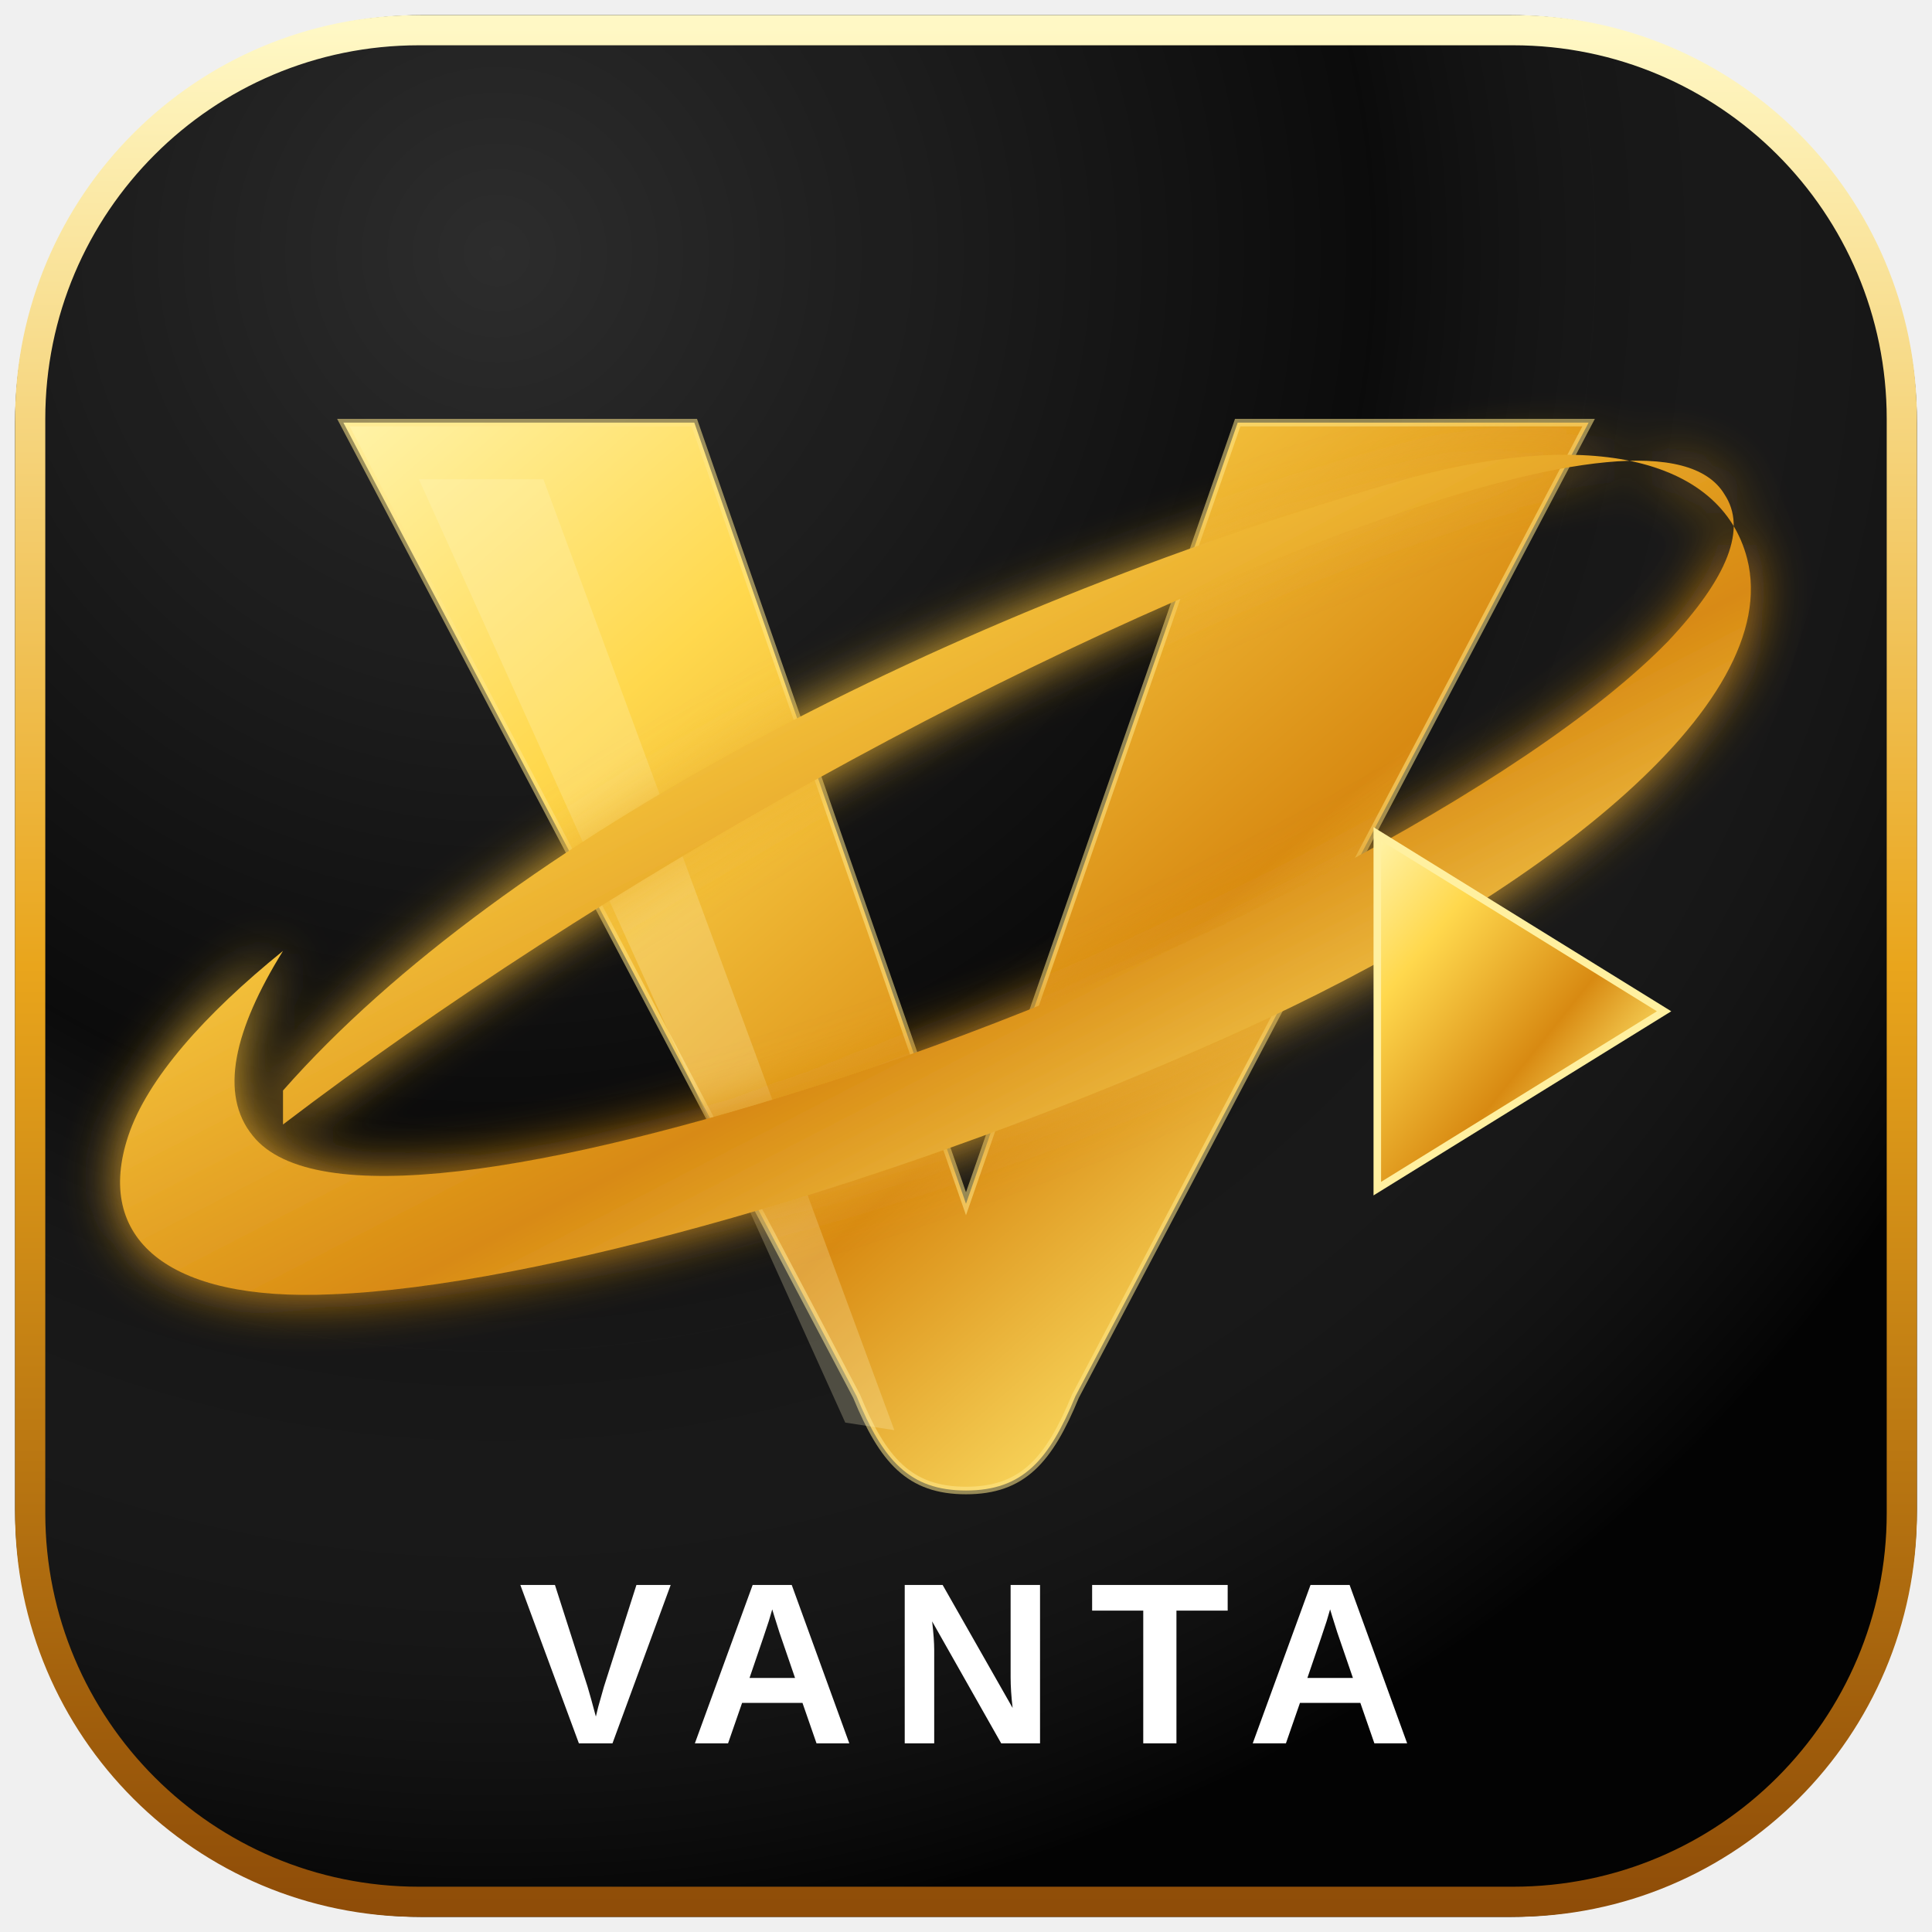
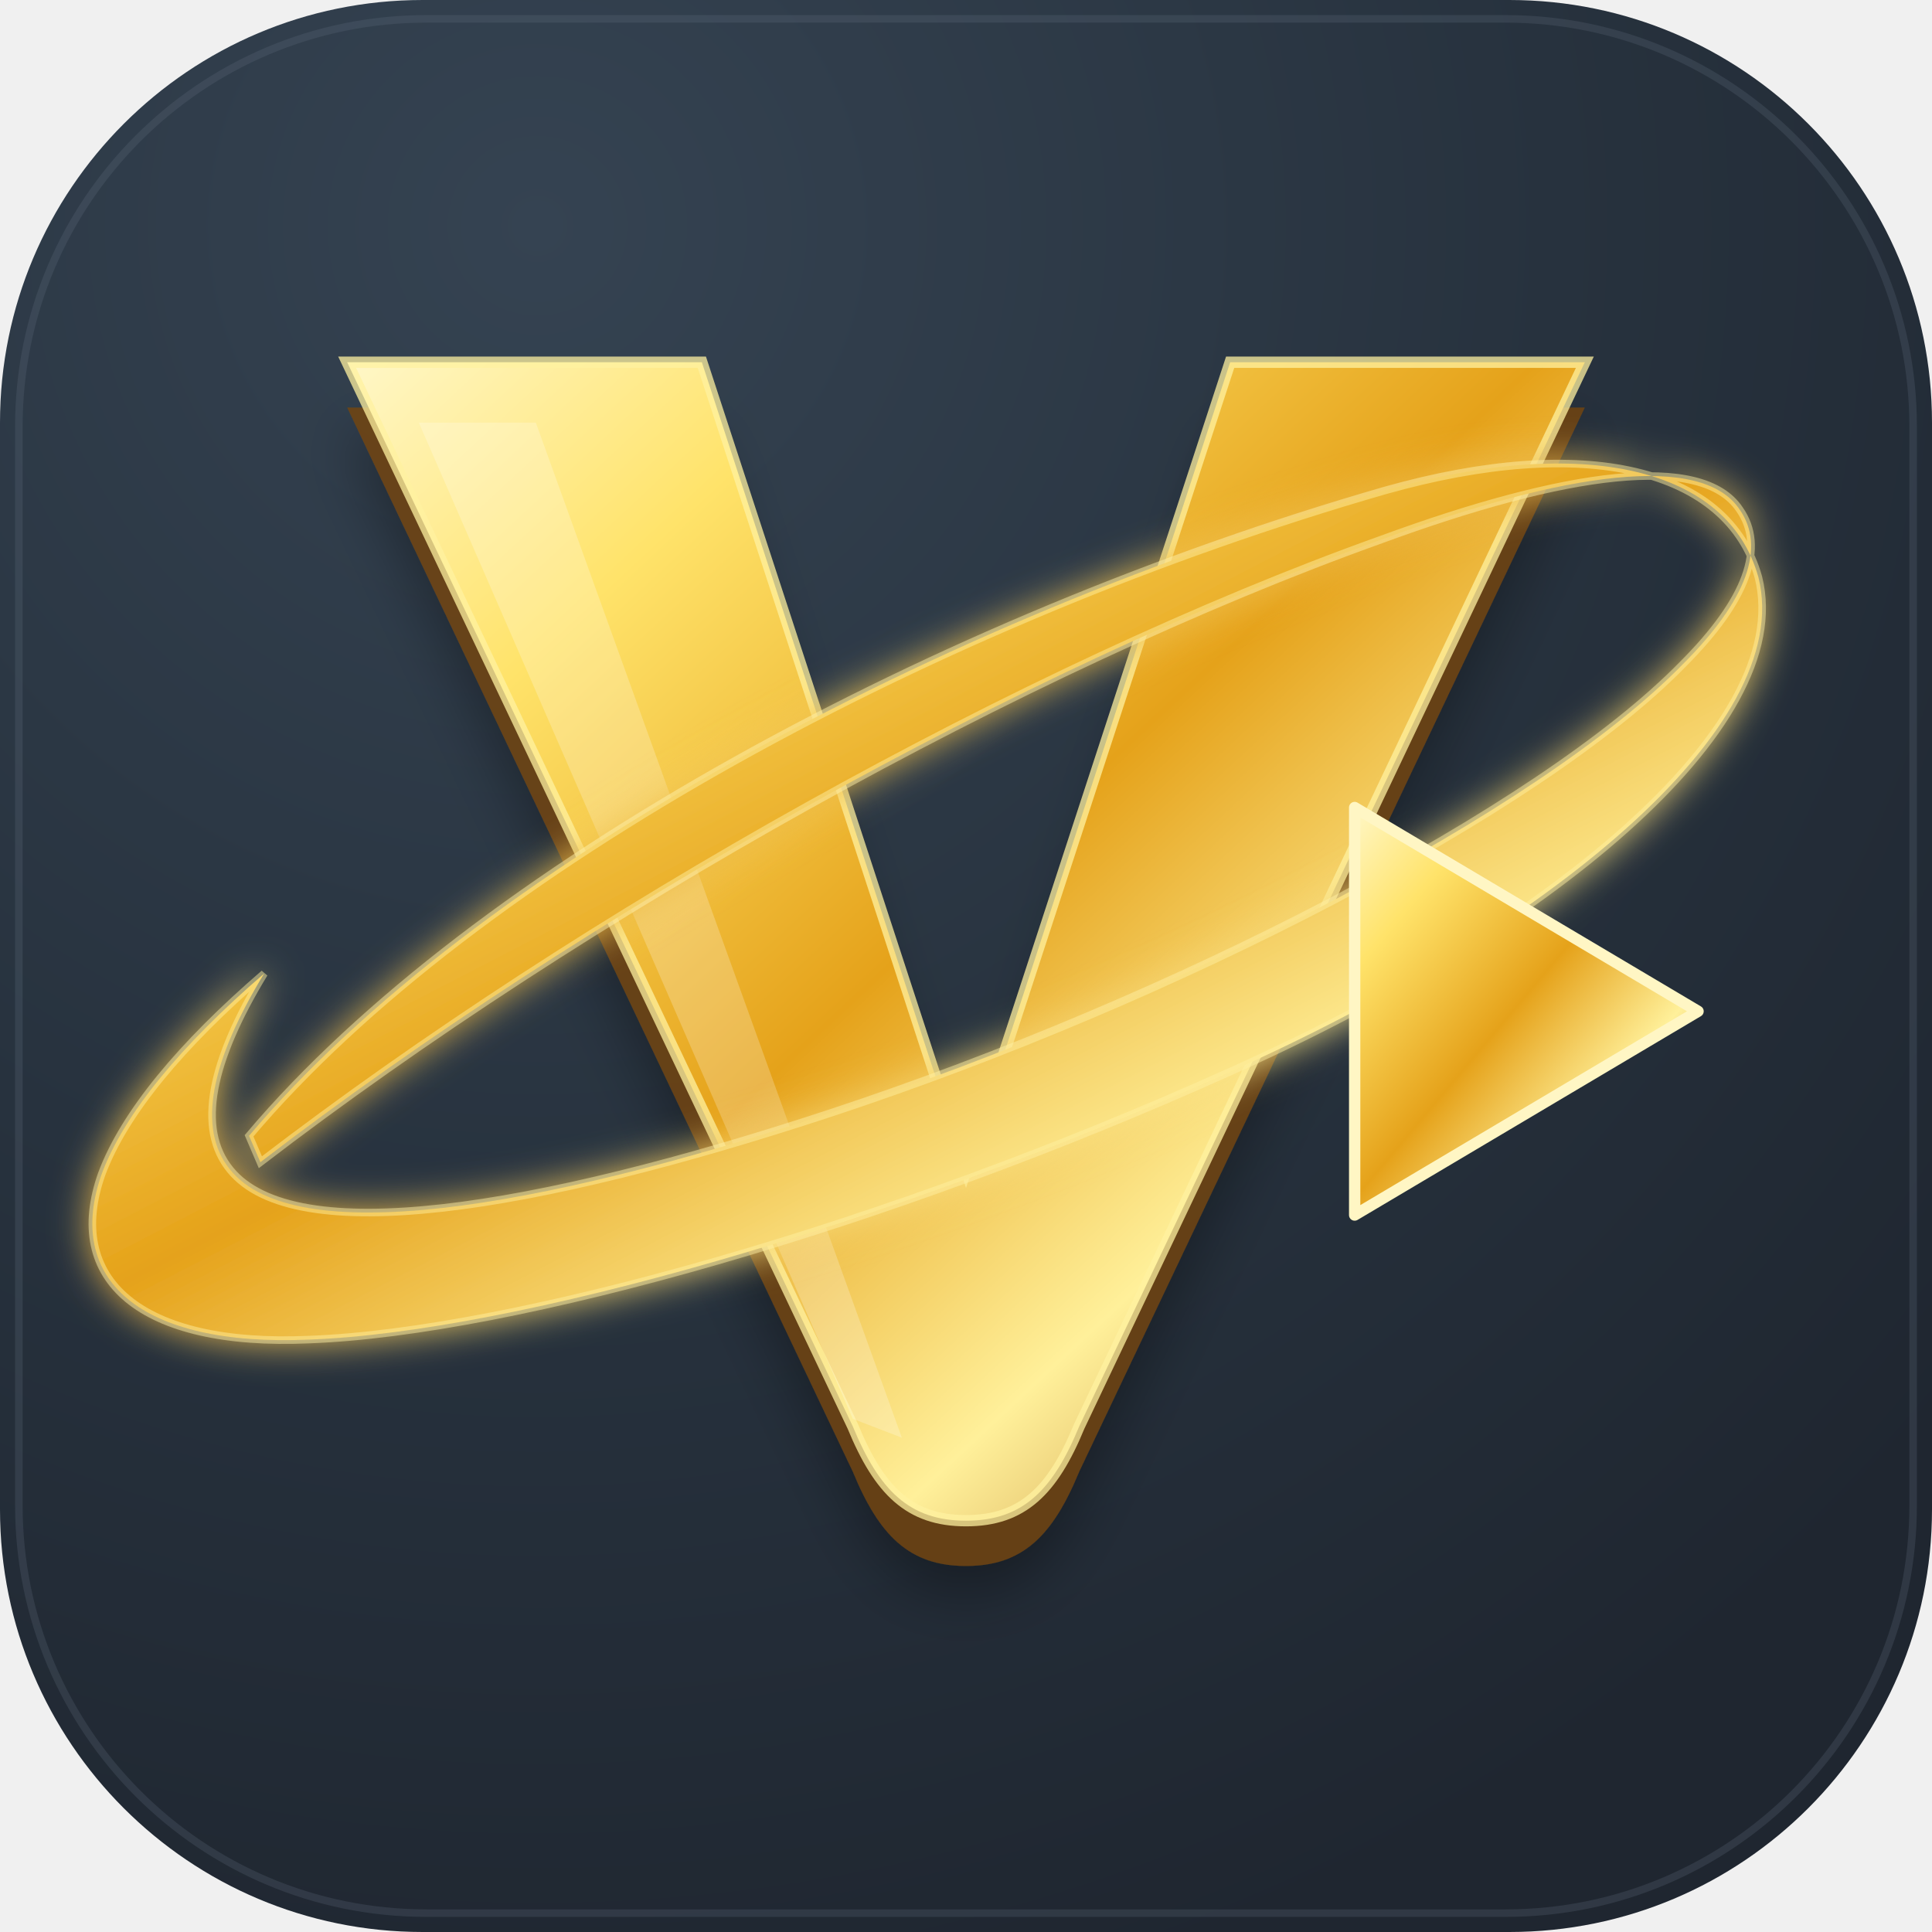
<svg xmlns="http://www.w3.org/2000/svg" viewBox="0 0 512 512">
  <defs>
    <linearGradient id="gold" x1="0" y1="0" x2="1" y2="1">
-       <stop offset="0" stop-color="#FFF3A8" />
-       <stop offset=".24" stop-color="#FFD84D" />
-       <stop offset=".58" stop-color="#D88A12" />
-       <stop offset=".82" stop-color="#FFE56B" />
-       <stop offset="1" stop-color="#A85C08" />
+       <stop offset="0" stop-color="#FFF7C7" />
+       <stop offset=".2" stop-color="#FFE36A" />
+       <stop offset=".48" stop-color="#E5A21A" />
+       <stop offset=".72" stop-color="#FFF09A" />
+       <stop offset="1" stop-color="#A85D0A" />
    </linearGradient>
    <linearGradient id="edge" x1="0" y1="0" x2="0" y2="1">
-       <stop offset="0" stop-color="#FFF8C5" />
-       <stop offset=".5" stop-color="#E9A51C" />
+       <stop offset="0" stop-color="#FFFBE0" />
+       <stop offset=".48" stop-color="#E9A51C" />
      <stop offset="1" stop-color="#8F4D08" />
    </linearGradient>
-     <radialGradient id="shine" cx=".25" cy=".12" r=".9">
-       <stop offset="0" stop-color="#FFFFFF" stop-opacity=".16" />
-       <stop offset=".52" stop-color="#FFFFFF" stop-opacity=".025" />
-       <stop offset="1" stop-color="#000000" stop-opacity=".3" />
+     <radialGradient id="surface" cx=".28" cy=".12" r=".95">
+       <stop offset="0" stop-color="#354352" />
+       <stop offset=".55" stop-color="#27323E" />
+       <stop offset="1" stop-color="#1F2630" />
    </radialGradient>
+     <filter id="shadow" x="-35%" y="-35%" width="170%" height="170%">
+       <feGaussianBlur in="SourceAlpha" stdDeviation="8" result="blur" />
+       <feOffset dy="7" result="offset" />
+       <feComponentTransfer>
+         <feFuncA type="linear" slope=".42" />
+       </feComponentTransfer>
+       <feMerge>
+         <feMergeNode />
+         <feMergeNode in="SourceGraphic" />
+       </feMerge>
+     </filter>
    <filter id="glow" x="-40%" y="-40%" width="180%" height="180%">
-       <feGaussianBlur stdDeviation="7" result="blur" />
+       <feGaussianBlur stdDeviation="5" result="blur" />
      <feMerge>
        <feMergeNode in="blur" />
        <feMergeNode in="SourceGraphic" />
      </feMerge>
    </filter>
  </defs>
-   <rect x="4" y="4" width="504" height="504" rx="108" fill="#050505" />
-   <rect x="7" y="7" width="498" height="498" rx="104" fill="url(#shine)" />
-   <rect x="8" y="8" width="496" height="496" rx="103" fill="none" stroke="url(#edge)" stroke-width="8" />
-   <path d="M91 112h93l72 207 72-207h93L285 370c-7 17-14 25-29 25s-22-8-29-25z" fill="url(#gold)" stroke="#FFE78A" stroke-opacity=".55" stroke-width="2" />
-   <path d="M111 127h33l93 252-13-2z" fill="#FFF7C8" opacity=".24" />
-   <path d="M75 289C134 222 252 162 369 128c51-15 87-7 94 20 10 39-56 90-136 126-89 40-186 67-239 69-44 2-63-15-54-42 5-15 20-32 41-49-13 21-17 38-8 49 16 20 78 10 155-15 89-29 183-78 220-116 16-17 21-30 15-39-9-15-44-10-92 7-93 33-206 96-290 160z" fill="url(#gold)" filter="url(#glow)" />
-   <path d="M365 221l76 47-76 47z" fill="url(#gold)" stroke="#FFF0A0" stroke-width="2" />
-   <text x="256" y="462" fill="#FFFFFF" font-family="Arial,Helvetica,sans-serif" font-size="61" font-weight="700" letter-spacing="9" text-anchor="middle">VANTA</text>
+   <rect width="512" height="512" rx="112" fill="url(#surface)" />
+   <rect x="5" y="5" width="502" height="502" rx="108" fill="none" stroke="#657383" stroke-opacity=".24" stroke-width="2" />
+   <path d="M92 100h94l70 214 70-214h94L286 382c-7 17-15 25-30 25s-23-8-30-25z" fill="#75440B" opacity=".8" transform="translate(0 8)" filter="url(#shadow)" />
+   <path d="M92 96h94l70 214 70-214h94L286 378c-7 17-15 25-30 25s-23-8-30-25z" fill="url(#gold)" stroke="#FFF1A0" stroke-opacity=".75" stroke-width="3" />
+   <path d="M111 112h31l97 269-13-5z" fill="#FFFFFF" opacity=".22" />
+   <path d="M66 301C126 230 249 164 367 130c53-15 91-6 99 23 10 40-57 94-140 131-91 41-190 69-244 71-45 2-65-16-55-44 6-16 21-34 43-53-14 23-18 41-9 52 17 21 80 11 159-15 91-30 188-80 226-119 17-17 22-31 15-41-10-15-46-10-95 8-95 34-211 99-297 165z" fill="url(#gold)" stroke="#FFF0A0" stroke-opacity=".48" stroke-width="2" filter="url(#glow)" />
+   <path d="M359 214l91 54-91 54z" fill="url(#gold)" stroke="#FFF6C4" stroke-width="3" stroke-linejoin="round" />
</svg>
